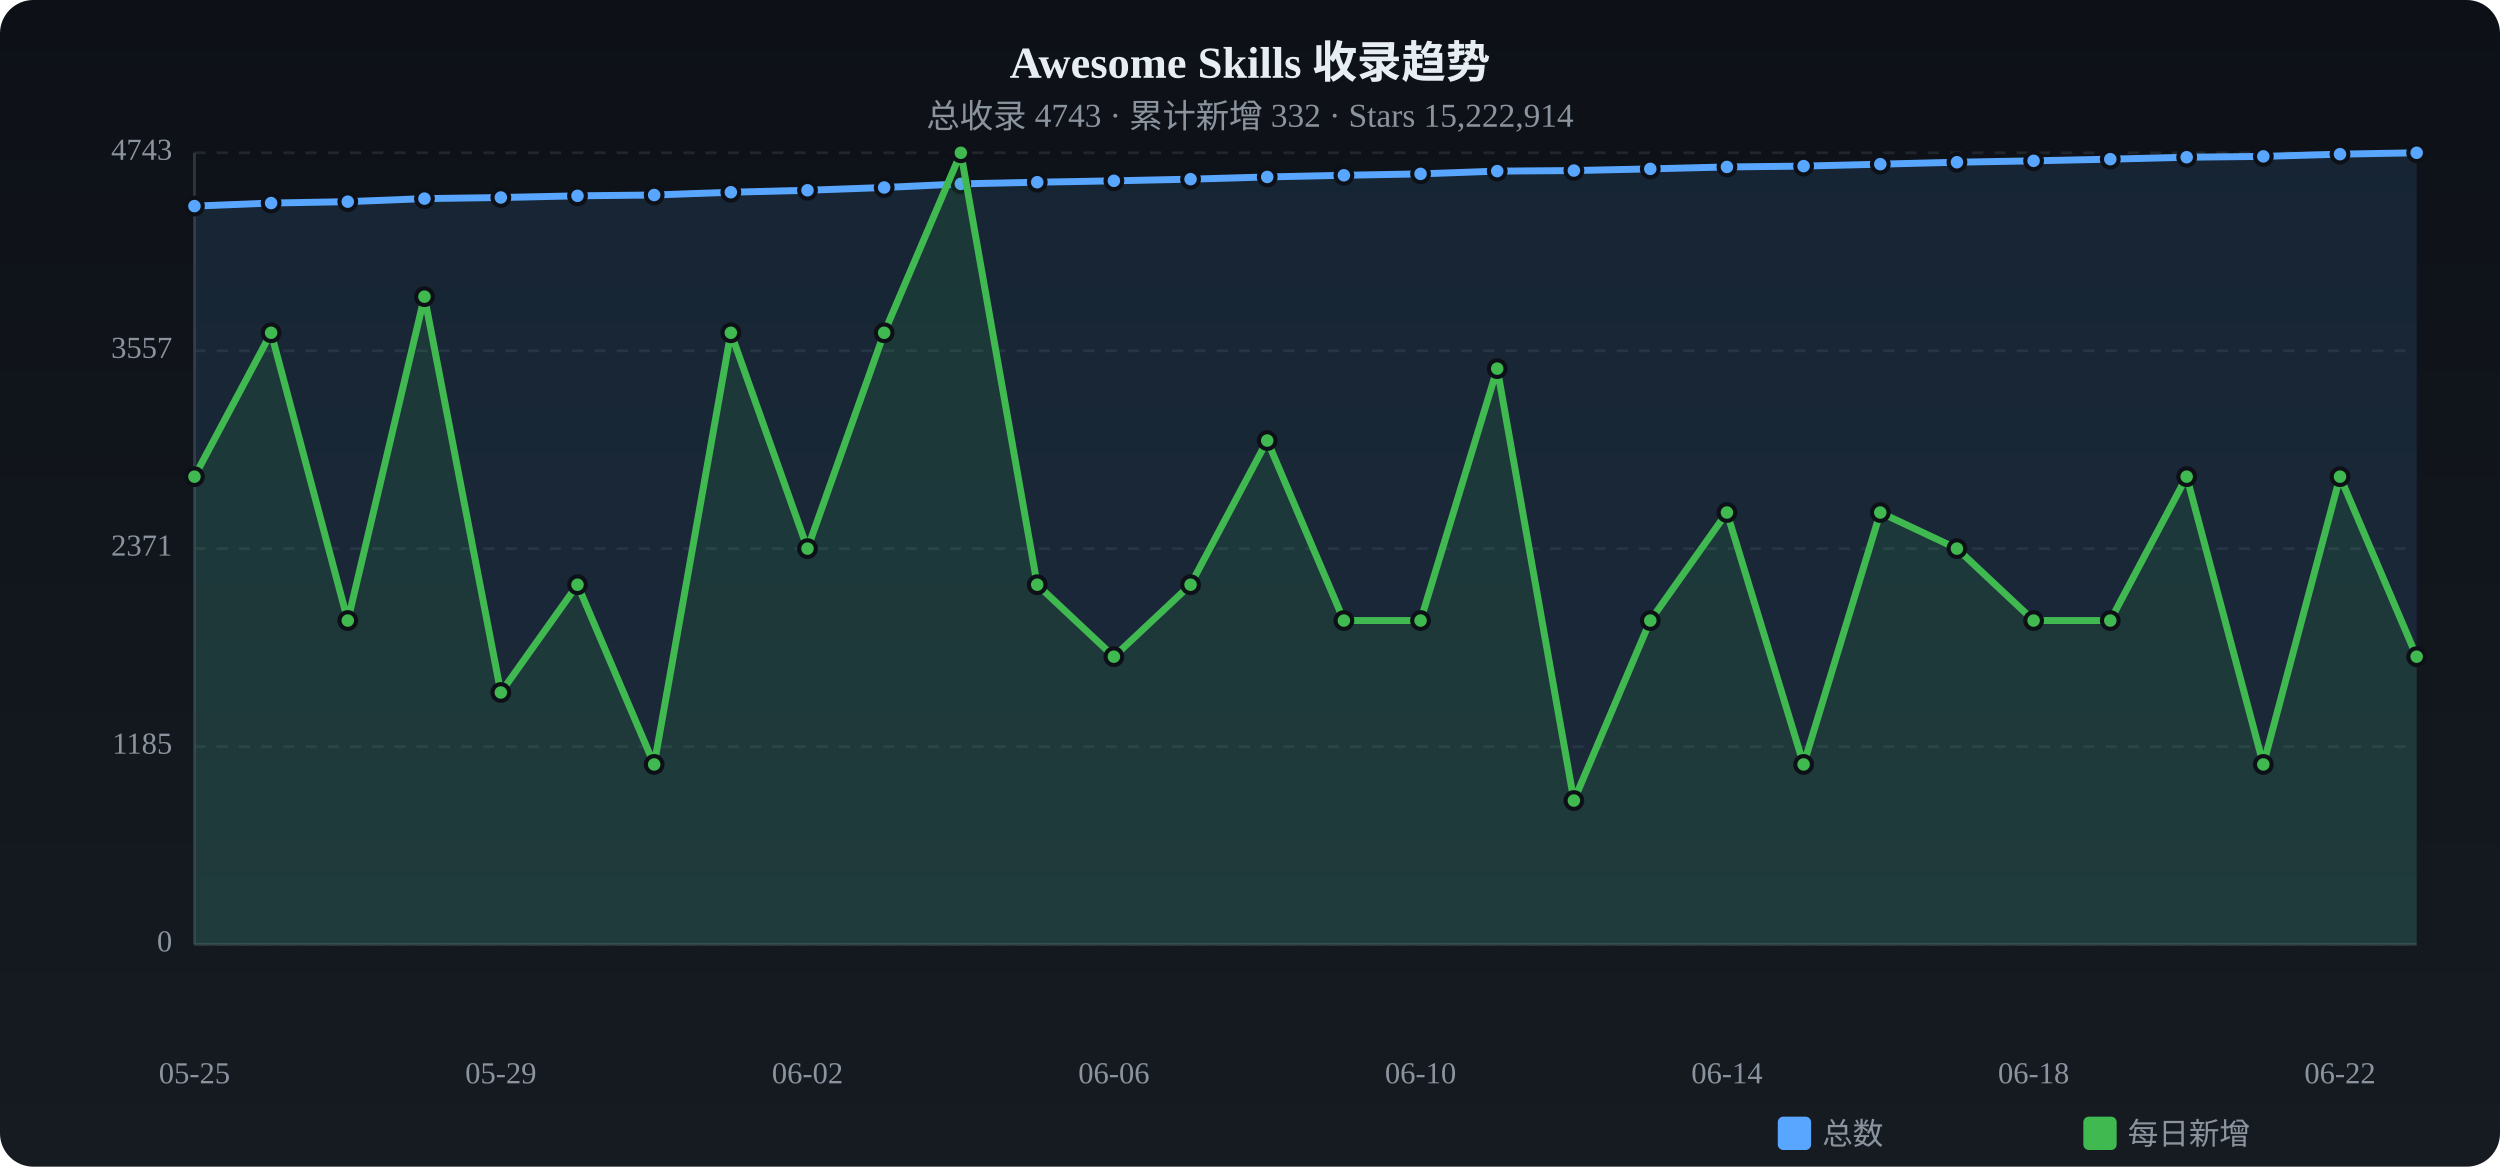
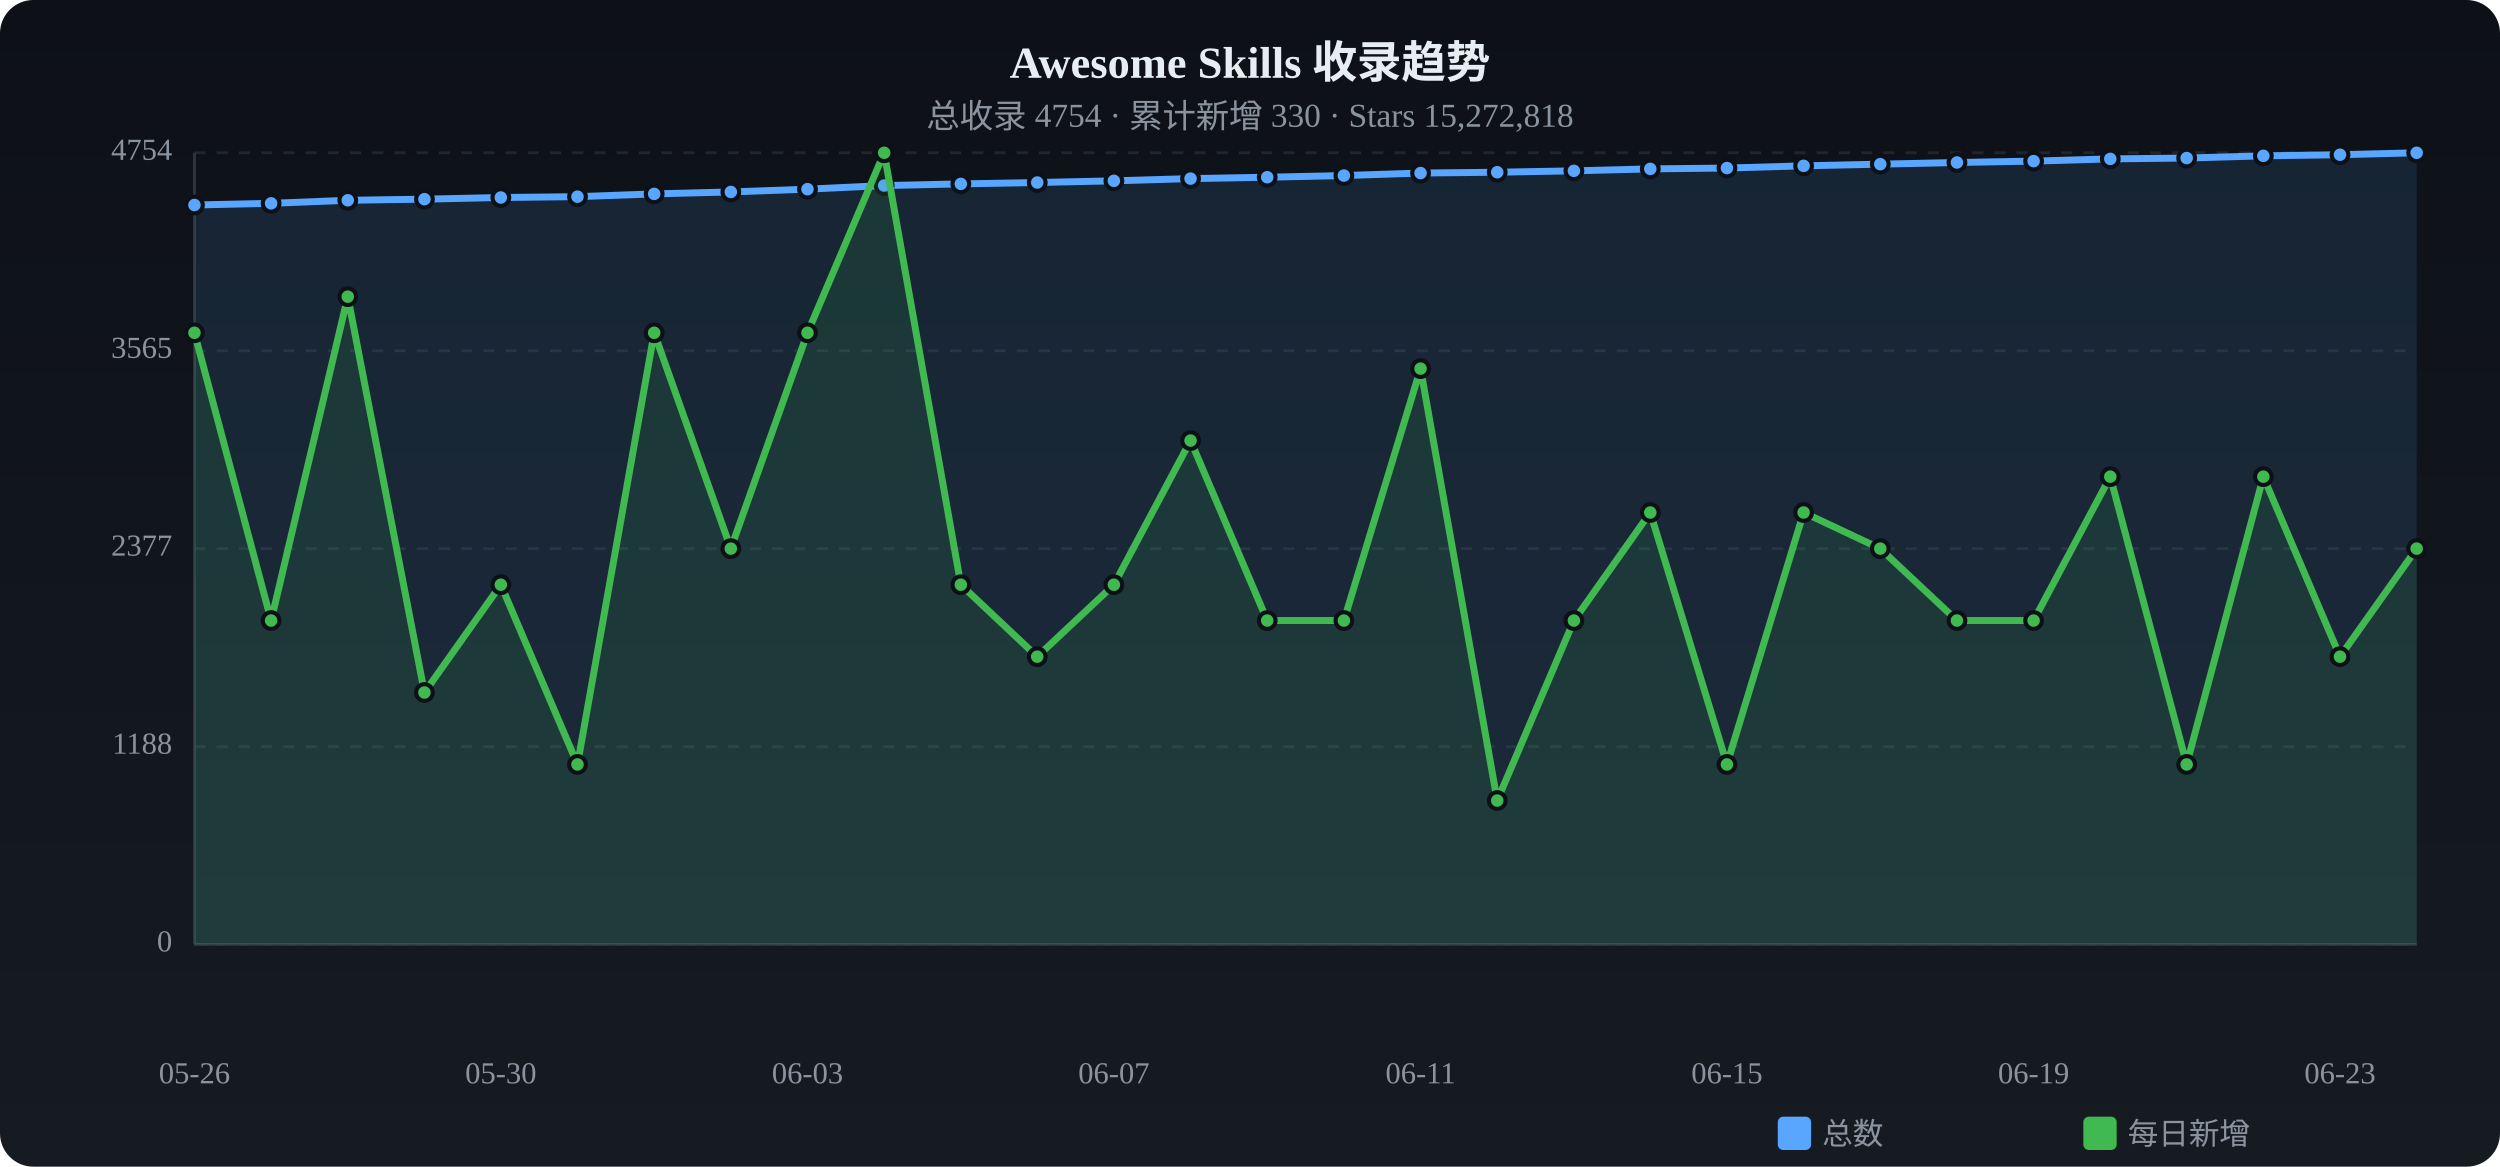
<svg xmlns="http://www.w3.org/2000/svg" viewBox="0 0 900 420" width="900" height="420">
  <defs>
    <linearGradient id="tbg" x1="0%" y1="0%" x2="0%" y2="100%">
      <stop offset="0%" stop-color="#0d1117" />
      <stop offset="100%" stop-color="#161b22" />
    </linearGradient>
  </defs>
  <rect width="900" height="420" rx="12" fill="url(#tbg)" />
  <text x="450.0" y="28" text-anchor="middle" fill="#e6edf3" font-size="16" font-weight="bold">Awesome Skills 收录趋势</text>
-   <text x="450.0" y="46" text-anchor="middle" fill="#8b949e" font-size="12">总收录 4743 · 累计新增 332 · Stars 15,222,914</text>
+   <text x="450.0" y="46" text-anchor="middle" fill="#8b949e" font-size="12">总收录 4754 · 累计新增 330 · Stars 15,272,818</text>
  <text x="62" y="340.0" text-anchor="end" fill="#8b949e" font-size="11" dominant-baseline="middle">0</text>
  <line x1="70" y1="340.0" x2="870" y2="340.0" stroke="#21262d" stroke-dasharray="4 4" />
-   <text x="62" y="268.8" text-anchor="end" fill="#8b949e" font-size="11" dominant-baseline="middle">1185</text>
+   <text x="62" y="268.8" text-anchor="end" fill="#8b949e" font-size="11" dominant-baseline="middle">1188</text>
  <line x1="70" y1="268.8" x2="870" y2="268.8" stroke="#21262d" stroke-dasharray="4 4" />
-   <text x="62" y="197.5" text-anchor="end" fill="#8b949e" font-size="11" dominant-baseline="middle">2371</text>
+   <text x="62" y="197.5" text-anchor="end" fill="#8b949e" font-size="11" dominant-baseline="middle">2377</text>
  <line x1="70" y1="197.5" x2="870" y2="197.5" stroke="#21262d" stroke-dasharray="4 4" />
-   <text x="62" y="126.3" text-anchor="end" fill="#8b949e" font-size="11" dominant-baseline="middle">3557</text>
+   <text x="62" y="126.3" text-anchor="end" fill="#8b949e" font-size="11" dominant-baseline="middle">3565</text>
  <line x1="70" y1="126.3" x2="870" y2="126.3" stroke="#21262d" stroke-dasharray="4 4" />
-   <text x="62" y="55.0" text-anchor="end" fill="#8b949e" font-size="11" dominant-baseline="middle">4743</text>
+   <text x="62" y="55.0" text-anchor="end" fill="#8b949e" font-size="11" dominant-baseline="middle">4754</text>
  <line x1="70" y1="55.0" x2="870" y2="55.0" stroke="#21262d" stroke-dasharray="4 4" />
  <line x1="70" y1="55" x2="70" y2="340" stroke="#30363d" />
  <line x1="70" y1="340" x2="870" y2="340" stroke="#30363d" />
-   <path d="M70.0,74.2 L97.6,73.1 L125.2,72.6 L152.8,71.5 L180.3,71.1 L207.9,70.5 L235.5,70.2 L263.1,69.2 L290.7,68.5 L318.3,67.5 L345.9,66.2 L373.4,65.6 L401.0,65.1 L428.6,64.5 L456.2,63.7 L483.8,63.1 L511.4,62.6 L539.0,61.6 L566.6,61.4 L594.1,60.8 L621.7,60.1 L649.3,59.8 L676.9,59.1 L704.5,58.4 L732.1,57.9 L759.7,57.3 L787.2,56.6 L814.8,56.3 L842.4,55.5 L870.0,55.0 L870.0,340 L70.0,340 Z" fill="#58a6ff" opacity="0.12" />
-   <polyline points="70.0,74.2 97.6,73.1 125.2,72.6 152.8,71.5 180.3,71.1 207.9,70.5 235.5,70.2 263.1,69.2 290.7,68.5 318.3,67.5 345.9,66.2 373.4,65.6 401.0,65.1 428.6,64.5 456.2,63.7 483.8,63.1 511.4,62.6 539.0,61.6 566.6,61.4 594.1,60.8 621.7,60.1 649.3,59.8 676.9,59.1 704.5,58.4 732.1,57.9 759.7,57.3 787.2,56.6 814.8,56.3 842.4,55.5 870.0,55.0" fill="none" stroke="#58a6ff" stroke-width="2.5" stroke-linecap="round" stroke-linejoin="round" />
-   <circle cx="70.0" cy="74.2" r="3" fill="#58a6ff" stroke="#0d1117" stroke-width="1.5" />
-   <circle cx="97.6" cy="73.1" r="3" fill="#58a6ff" stroke="#0d1117" stroke-width="1.5" />
-   <circle cx="125.2" cy="72.6" r="3" fill="#58a6ff" stroke="#0d1117" stroke-width="1.5" />
-   <circle cx="152.8" cy="71.5" r="3" fill="#58a6ff" stroke="#0d1117" stroke-width="1.5" />
+   <path d="M70.0,73.8 L97.6,73.2 L125.2,72.1 L152.8,71.7 L180.3,71.1 L207.9,70.8 L235.5,69.8 L263.1,69.1 L290.7,68.1 L318.3,66.8 L345.9,66.2 L373.4,65.7 L401.0,65.1 L428.6,64.3 L456.2,63.8 L483.8,63.2 L511.4,62.3 L539.0,62.0 L566.6,61.5 L594.1,60.8 L621.7,60.5 L649.3,59.7 L676.9,59.1 L704.5,58.5 L732.1,58.0 L759.7,57.2 L787.2,56.9 L814.8,56.1 L842.4,55.7 L870.0,55.0 L870.0,340 L70.0,340 Z" fill="#58a6ff" opacity="0.12" />
+   <polyline points="70.0,73.8 97.6,73.2 125.2,72.1 152.8,71.7 180.3,71.1 207.9,70.8 235.5,69.8 263.1,69.1 290.7,68.1 318.3,66.8 345.9,66.2 373.4,65.7 401.0,65.1 428.6,64.3 456.2,63.8 483.8,63.2 511.4,62.3 539.0,62.0 566.6,61.5 594.1,60.8 621.7,60.5 649.3,59.7 676.9,59.1 704.5,58.5 732.1,58.0 759.7,57.2 787.2,56.9 814.8,56.1 842.4,55.7 870.0,55.0" fill="none" stroke="#58a6ff" stroke-width="2.5" stroke-linecap="round" stroke-linejoin="round" />
+   <circle cx="70.0" cy="73.8" r="3" fill="#58a6ff" stroke="#0d1117" stroke-width="1.5" />
+   <circle cx="97.6" cy="73.2" r="3" fill="#58a6ff" stroke="#0d1117" stroke-width="1.5" />
+   <circle cx="125.2" cy="72.1" r="3" fill="#58a6ff" stroke="#0d1117" stroke-width="1.5" />
+   <circle cx="152.8" cy="71.7" r="3" fill="#58a6ff" stroke="#0d1117" stroke-width="1.5" />
  <circle cx="180.3" cy="71.1" r="3" fill="#58a6ff" stroke="#0d1117" stroke-width="1.5" />
-   <circle cx="207.9" cy="70.5" r="3" fill="#58a6ff" stroke="#0d1117" stroke-width="1.5" />
-   <circle cx="235.5" cy="70.2" r="3" fill="#58a6ff" stroke="#0d1117" stroke-width="1.5" />
-   <circle cx="263.1" cy="69.2" r="3" fill="#58a6ff" stroke="#0d1117" stroke-width="1.5" />
-   <circle cx="290.7" cy="68.5" r="3" fill="#58a6ff" stroke="#0d1117" stroke-width="1.5" />
-   <circle cx="318.3" cy="67.5" r="3" fill="#58a6ff" stroke="#0d1117" stroke-width="1.5" />
+   <circle cx="207.9" cy="70.8" r="3" fill="#58a6ff" stroke="#0d1117" stroke-width="1.5" />
+   <circle cx="235.5" cy="69.8" r="3" fill="#58a6ff" stroke="#0d1117" stroke-width="1.5" />
+   <circle cx="263.1" cy="69.1" r="3" fill="#58a6ff" stroke="#0d1117" stroke-width="1.5" />
+   <circle cx="290.7" cy="68.1" r="3" fill="#58a6ff" stroke="#0d1117" stroke-width="1.5" />
+   <circle cx="318.3" cy="66.8" r="3" fill="#58a6ff" stroke="#0d1117" stroke-width="1.5" />
  <circle cx="345.9" cy="66.2" r="3" fill="#58a6ff" stroke="#0d1117" stroke-width="1.5" />
-   <circle cx="373.4" cy="65.6" r="3" fill="#58a6ff" stroke="#0d1117" stroke-width="1.5" />
+   <circle cx="373.4" cy="65.7" r="3" fill="#58a6ff" stroke="#0d1117" stroke-width="1.5" />
  <circle cx="401.0" cy="65.1" r="3" fill="#58a6ff" stroke="#0d1117" stroke-width="1.5" />
-   <circle cx="428.6" cy="64.5" r="3" fill="#58a6ff" stroke="#0d1117" stroke-width="1.5" />
-   <circle cx="456.2" cy="63.7" r="3" fill="#58a6ff" stroke="#0d1117" stroke-width="1.5" />
-   <circle cx="483.8" cy="63.1" r="3" fill="#58a6ff" stroke="#0d1117" stroke-width="1.5" />
-   <circle cx="511.4" cy="62.6" r="3" fill="#58a6ff" stroke="#0d1117" stroke-width="1.5" />
-   <circle cx="539.0" cy="61.6" r="3" fill="#58a6ff" stroke="#0d1117" stroke-width="1.5" />
-   <circle cx="566.6" cy="61.4" r="3" fill="#58a6ff" stroke="#0d1117" stroke-width="1.5" />
+   <circle cx="428.6" cy="64.3" r="3" fill="#58a6ff" stroke="#0d1117" stroke-width="1.5" />
+   <circle cx="456.2" cy="63.8" r="3" fill="#58a6ff" stroke="#0d1117" stroke-width="1.5" />
+   <circle cx="483.8" cy="63.2" r="3" fill="#58a6ff" stroke="#0d1117" stroke-width="1.5" />
+   <circle cx="511.4" cy="62.3" r="3" fill="#58a6ff" stroke="#0d1117" stroke-width="1.5" />
+   <circle cx="539.0" cy="62.0" r="3" fill="#58a6ff" stroke="#0d1117" stroke-width="1.5" />
+   <circle cx="566.6" cy="61.5" r="3" fill="#58a6ff" stroke="#0d1117" stroke-width="1.5" />
  <circle cx="594.1" cy="60.8" r="3" fill="#58a6ff" stroke="#0d1117" stroke-width="1.5" />
-   <circle cx="621.7" cy="60.1" r="3" fill="#58a6ff" stroke="#0d1117" stroke-width="1.5" />
-   <circle cx="649.3" cy="59.8" r="3" fill="#58a6ff" stroke="#0d1117" stroke-width="1.5" />
+   <circle cx="621.7" cy="60.5" r="3" fill="#58a6ff" stroke="#0d1117" stroke-width="1.5" />
+   <circle cx="649.3" cy="59.7" r="3" fill="#58a6ff" stroke="#0d1117" stroke-width="1.5" />
  <circle cx="676.9" cy="59.1" r="3" fill="#58a6ff" stroke="#0d1117" stroke-width="1.5" />
-   <circle cx="704.5" cy="58.4" r="3" fill="#58a6ff" stroke="#0d1117" stroke-width="1.5" />
-   <circle cx="732.1" cy="57.9" r="3" fill="#58a6ff" stroke="#0d1117" stroke-width="1.5" />
-   <circle cx="759.7" cy="57.3" r="3" fill="#58a6ff" stroke="#0d1117" stroke-width="1.5" />
-   <circle cx="787.2" cy="56.6" r="3" fill="#58a6ff" stroke="#0d1117" stroke-width="1.5" />
-   <circle cx="814.8" cy="56.3" r="3" fill="#58a6ff" stroke="#0d1117" stroke-width="1.5" />
-   <circle cx="842.4" cy="55.5" r="3" fill="#58a6ff" stroke="#0d1117" stroke-width="1.5" />
+   <circle cx="704.5" cy="58.5" r="3" fill="#58a6ff" stroke="#0d1117" stroke-width="1.5" />
+   <circle cx="732.1" cy="58.0" r="3" fill="#58a6ff" stroke="#0d1117" stroke-width="1.5" />
+   <circle cx="759.7" cy="57.2" r="3" fill="#58a6ff" stroke="#0d1117" stroke-width="1.5" />
+   <circle cx="787.2" cy="56.9" r="3" fill="#58a6ff" stroke="#0d1117" stroke-width="1.5" />
+   <circle cx="814.8" cy="56.1" r="3" fill="#58a6ff" stroke="#0d1117" stroke-width="1.5" />
+   <circle cx="842.4" cy="55.7" r="3" fill="#58a6ff" stroke="#0d1117" stroke-width="1.5" />
  <circle cx="870.0" cy="55.0" r="3" fill="#58a6ff" stroke="#0d1117" stroke-width="1.5" />
-   <path d="M70.0,171.6 L97.6,119.8 L125.2,223.4 L152.8,106.8 L180.3,249.3 L207.9,210.5 L235.5,275.2 L263.1,119.8 L290.7,197.5 L318.3,119.8 L345.9,55.0 L373.4,210.5 L401.0,236.4 L428.6,210.5 L456.2,158.6 L483.8,223.4 L511.4,223.4 L539.0,132.7 L566.6,288.2 L594.1,223.4 L621.7,184.5 L649.3,275.2 L676.9,184.5 L704.5,197.5 L732.1,223.4 L759.7,223.4 L787.2,171.6 L814.8,275.2 L842.4,171.6 L870.0,236.4 L870.0,340 L70.0,340 Z" fill="#3fb950" opacity="0.12" />
-   <polyline points="70.0,171.6 97.6,119.8 125.2,223.4 152.8,106.8 180.3,249.3 207.9,210.5 235.5,275.2 263.1,119.8 290.7,197.5 318.3,119.8 345.9,55.0 373.4,210.5 401.0,236.4 428.6,210.5 456.2,158.6 483.8,223.4 511.4,223.4 539.0,132.7 566.6,288.2 594.1,223.4 621.7,184.5 649.3,275.2 676.9,184.5 704.5,197.5 732.1,223.4 759.7,223.4 787.2,171.6 814.8,275.2 842.4,171.6 870.0,236.4" fill="none" stroke="#3fb950" stroke-width="2.5" stroke-linecap="round" stroke-linejoin="round" />
-   <circle cx="70.0" cy="171.6" r="3" fill="#3fb950" stroke="#0d1117" stroke-width="1.5" />
-   <circle cx="97.6" cy="119.8" r="3" fill="#3fb950" stroke="#0d1117" stroke-width="1.5" />
-   <circle cx="125.2" cy="223.4" r="3" fill="#3fb950" stroke="#0d1117" stroke-width="1.5" />
-   <circle cx="152.8" cy="106.8" r="3" fill="#3fb950" stroke="#0d1117" stroke-width="1.5" />
-   <circle cx="180.3" cy="249.3" r="3" fill="#3fb950" stroke="#0d1117" stroke-width="1.5" />
-   <circle cx="207.9" cy="210.5" r="3" fill="#3fb950" stroke="#0d1117" stroke-width="1.5" />
-   <circle cx="235.5" cy="275.2" r="3" fill="#3fb950" stroke="#0d1117" stroke-width="1.5" />
-   <circle cx="263.1" cy="119.8" r="3" fill="#3fb950" stroke="#0d1117" stroke-width="1.5" />
-   <circle cx="290.7" cy="197.5" r="3" fill="#3fb950" stroke="#0d1117" stroke-width="1.5" />
-   <circle cx="318.3" cy="119.8" r="3" fill="#3fb950" stroke="#0d1117" stroke-width="1.5" />
-   <circle cx="345.9" cy="55.0" r="3" fill="#3fb950" stroke="#0d1117" stroke-width="1.5" />
-   <circle cx="373.4" cy="210.5" r="3" fill="#3fb950" stroke="#0d1117" stroke-width="1.5" />
-   <circle cx="401.0" cy="236.4" r="3" fill="#3fb950" stroke="#0d1117" stroke-width="1.5" />
-   <circle cx="428.6" cy="210.5" r="3" fill="#3fb950" stroke="#0d1117" stroke-width="1.5" />
-   <circle cx="456.2" cy="158.6" r="3" fill="#3fb950" stroke="#0d1117" stroke-width="1.5" />
+   <path d="M70.0,119.8 L97.6,223.4 L125.2,106.8 L152.8,249.3 L180.3,210.5 L207.9,275.2 L235.5,119.8 L263.1,197.5 L290.7,119.8 L318.3,55.0 L345.9,210.5 L373.4,236.4 L401.0,210.5 L428.6,158.6 L456.2,223.4 L483.8,223.4 L511.4,132.7 L539.0,288.2 L566.6,223.4 L594.1,184.5 L621.7,275.2 L649.3,184.5 L676.9,197.5 L704.5,223.4 L732.1,223.4 L759.7,171.6 L787.2,275.2 L814.8,171.6 L842.4,236.4 L870.0,197.5 L870.0,340 L70.0,340 Z" fill="#3fb950" opacity="0.12" />
+   <polyline points="70.0,119.8 97.6,223.4 125.2,106.8 152.8,249.3 180.3,210.5 207.9,275.2 235.5,119.8 263.1,197.5 290.7,119.8 318.3,55.0 345.9,210.5 373.4,236.4 401.0,210.5 428.6,158.6 456.2,223.4 483.8,223.4 511.4,132.7 539.0,288.2 566.6,223.4 594.1,184.5 621.7,275.2 649.3,184.5 676.9,197.5 704.5,223.4 732.1,223.4 759.7,171.6 787.2,275.2 814.8,171.6 842.4,236.4 870.0,197.5" fill="none" stroke="#3fb950" stroke-width="2.5" stroke-linecap="round" stroke-linejoin="round" />
+   <circle cx="70.0" cy="119.8" r="3" fill="#3fb950" stroke="#0d1117" stroke-width="1.5" />
+   <circle cx="97.6" cy="223.4" r="3" fill="#3fb950" stroke="#0d1117" stroke-width="1.5" />
+   <circle cx="125.2" cy="106.8" r="3" fill="#3fb950" stroke="#0d1117" stroke-width="1.5" />
+   <circle cx="152.8" cy="249.3" r="3" fill="#3fb950" stroke="#0d1117" stroke-width="1.5" />
+   <circle cx="180.3" cy="210.5" r="3" fill="#3fb950" stroke="#0d1117" stroke-width="1.5" />
+   <circle cx="207.9" cy="275.2" r="3" fill="#3fb950" stroke="#0d1117" stroke-width="1.5" />
+   <circle cx="235.5" cy="119.8" r="3" fill="#3fb950" stroke="#0d1117" stroke-width="1.5" />
+   <circle cx="263.1" cy="197.5" r="3" fill="#3fb950" stroke="#0d1117" stroke-width="1.5" />
+   <circle cx="290.7" cy="119.8" r="3" fill="#3fb950" stroke="#0d1117" stroke-width="1.5" />
+   <circle cx="318.3" cy="55.0" r="3" fill="#3fb950" stroke="#0d1117" stroke-width="1.5" />
+   <circle cx="345.9" cy="210.5" r="3" fill="#3fb950" stroke="#0d1117" stroke-width="1.5" />
+   <circle cx="373.4" cy="236.4" r="3" fill="#3fb950" stroke="#0d1117" stroke-width="1.5" />
+   <circle cx="401.0" cy="210.5" r="3" fill="#3fb950" stroke="#0d1117" stroke-width="1.5" />
+   <circle cx="428.6" cy="158.6" r="3" fill="#3fb950" stroke="#0d1117" stroke-width="1.5" />
+   <circle cx="456.2" cy="223.4" r="3" fill="#3fb950" stroke="#0d1117" stroke-width="1.5" />
  <circle cx="483.8" cy="223.4" r="3" fill="#3fb950" stroke="#0d1117" stroke-width="1.5" />
-   <circle cx="511.4" cy="223.4" r="3" fill="#3fb950" stroke="#0d1117" stroke-width="1.5" />
-   <circle cx="539.0" cy="132.7" r="3" fill="#3fb950" stroke="#0d1117" stroke-width="1.5" />
-   <circle cx="566.6" cy="288.2" r="3" fill="#3fb950" stroke="#0d1117" stroke-width="1.5" />
-   <circle cx="594.1" cy="223.4" r="3" fill="#3fb950" stroke="#0d1117" stroke-width="1.5" />
-   <circle cx="621.7" cy="184.5" r="3" fill="#3fb950" stroke="#0d1117" stroke-width="1.5" />
-   <circle cx="649.3" cy="275.2" r="3" fill="#3fb950" stroke="#0d1117" stroke-width="1.5" />
-   <circle cx="676.9" cy="184.5" r="3" fill="#3fb950" stroke="#0d1117" stroke-width="1.5" />
-   <circle cx="704.5" cy="197.5" r="3" fill="#3fb950" stroke="#0d1117" stroke-width="1.5" />
+   <circle cx="511.4" cy="132.7" r="3" fill="#3fb950" stroke="#0d1117" stroke-width="1.5" />
+   <circle cx="539.0" cy="288.2" r="3" fill="#3fb950" stroke="#0d1117" stroke-width="1.5" />
+   <circle cx="566.6" cy="223.4" r="3" fill="#3fb950" stroke="#0d1117" stroke-width="1.5" />
+   <circle cx="594.1" cy="184.5" r="3" fill="#3fb950" stroke="#0d1117" stroke-width="1.5" />
+   <circle cx="621.7" cy="275.2" r="3" fill="#3fb950" stroke="#0d1117" stroke-width="1.5" />
+   <circle cx="649.3" cy="184.5" r="3" fill="#3fb950" stroke="#0d1117" stroke-width="1.5" />
+   <circle cx="676.9" cy="197.5" r="3" fill="#3fb950" stroke="#0d1117" stroke-width="1.5" />
+   <circle cx="704.5" cy="223.4" r="3" fill="#3fb950" stroke="#0d1117" stroke-width="1.5" />
  <circle cx="732.1" cy="223.4" r="3" fill="#3fb950" stroke="#0d1117" stroke-width="1.5" />
-   <circle cx="759.7" cy="223.4" r="3" fill="#3fb950" stroke="#0d1117" stroke-width="1.5" />
-   <circle cx="787.2" cy="171.6" r="3" fill="#3fb950" stroke="#0d1117" stroke-width="1.5" />
-   <circle cx="814.8" cy="275.2" r="3" fill="#3fb950" stroke="#0d1117" stroke-width="1.5" />
-   <circle cx="842.4" cy="171.6" r="3" fill="#3fb950" stroke="#0d1117" stroke-width="1.5" />
-   <circle cx="870.0" cy="236.4" r="3" fill="#3fb950" stroke="#0d1117" stroke-width="1.5" />
-   <text x="70.0" y="390" text-anchor="middle" fill="#8b949e" font-size="11">05-25</text>
-   <text x="180.3" y="390" text-anchor="middle" fill="#8b949e" font-size="11">05-29</text>
-   <text x="290.7" y="390" text-anchor="middle" fill="#8b949e" font-size="11">06-02</text>
-   <text x="401.0" y="390" text-anchor="middle" fill="#8b949e" font-size="11">06-06</text>
-   <text x="511.4" y="390" text-anchor="middle" fill="#8b949e" font-size="11">06-10</text>
-   <text x="621.7" y="390" text-anchor="middle" fill="#8b949e" font-size="11">06-14</text>
-   <text x="732.1" y="390" text-anchor="middle" fill="#8b949e" font-size="11">06-18</text>
-   <text x="842.4" y="390" text-anchor="middle" fill="#8b949e" font-size="11">06-22</text>
+   <circle cx="759.7" cy="171.6" r="3" fill="#3fb950" stroke="#0d1117" stroke-width="1.5" />
+   <circle cx="787.2" cy="275.2" r="3" fill="#3fb950" stroke="#0d1117" stroke-width="1.5" />
+   <circle cx="814.8" cy="171.6" r="3" fill="#3fb950" stroke="#0d1117" stroke-width="1.5" />
+   <circle cx="842.4" cy="236.4" r="3" fill="#3fb950" stroke="#0d1117" stroke-width="1.5" />
+   <circle cx="870.0" cy="197.5" r="3" fill="#3fb950" stroke="#0d1117" stroke-width="1.5" />
+   <text x="70.0" y="390" text-anchor="middle" fill="#8b949e" font-size="11">05-26</text>
+   <text x="180.3" y="390" text-anchor="middle" fill="#8b949e" font-size="11">05-30</text>
+   <text x="290.7" y="390" text-anchor="middle" fill="#8b949e" font-size="11">06-03</text>
+   <text x="401.0" y="390" text-anchor="middle" fill="#8b949e" font-size="11">06-07</text>
+   <text x="511.4" y="390" text-anchor="middle" fill="#8b949e" font-size="11">06-11</text>
+   <text x="621.7" y="390" text-anchor="middle" fill="#8b949e" font-size="11">06-15</text>
+   <text x="732.1" y="390" text-anchor="middle" fill="#8b949e" font-size="11">06-19</text>
+   <text x="842.4" y="390" text-anchor="middle" fill="#8b949e" font-size="11">06-23</text>
  <rect x="640" y="402" width="12" height="12" rx="2" fill="#58a6ff" />
  <text x="656" y="412" fill="#8b949e" font-size="11">总数</text>
  <rect x="750" y="402" width="12" height="12" rx="2" fill="#3fb950" />
  <text x="766" y="412" fill="#8b949e" font-size="11">每日新增</text>
</svg>
